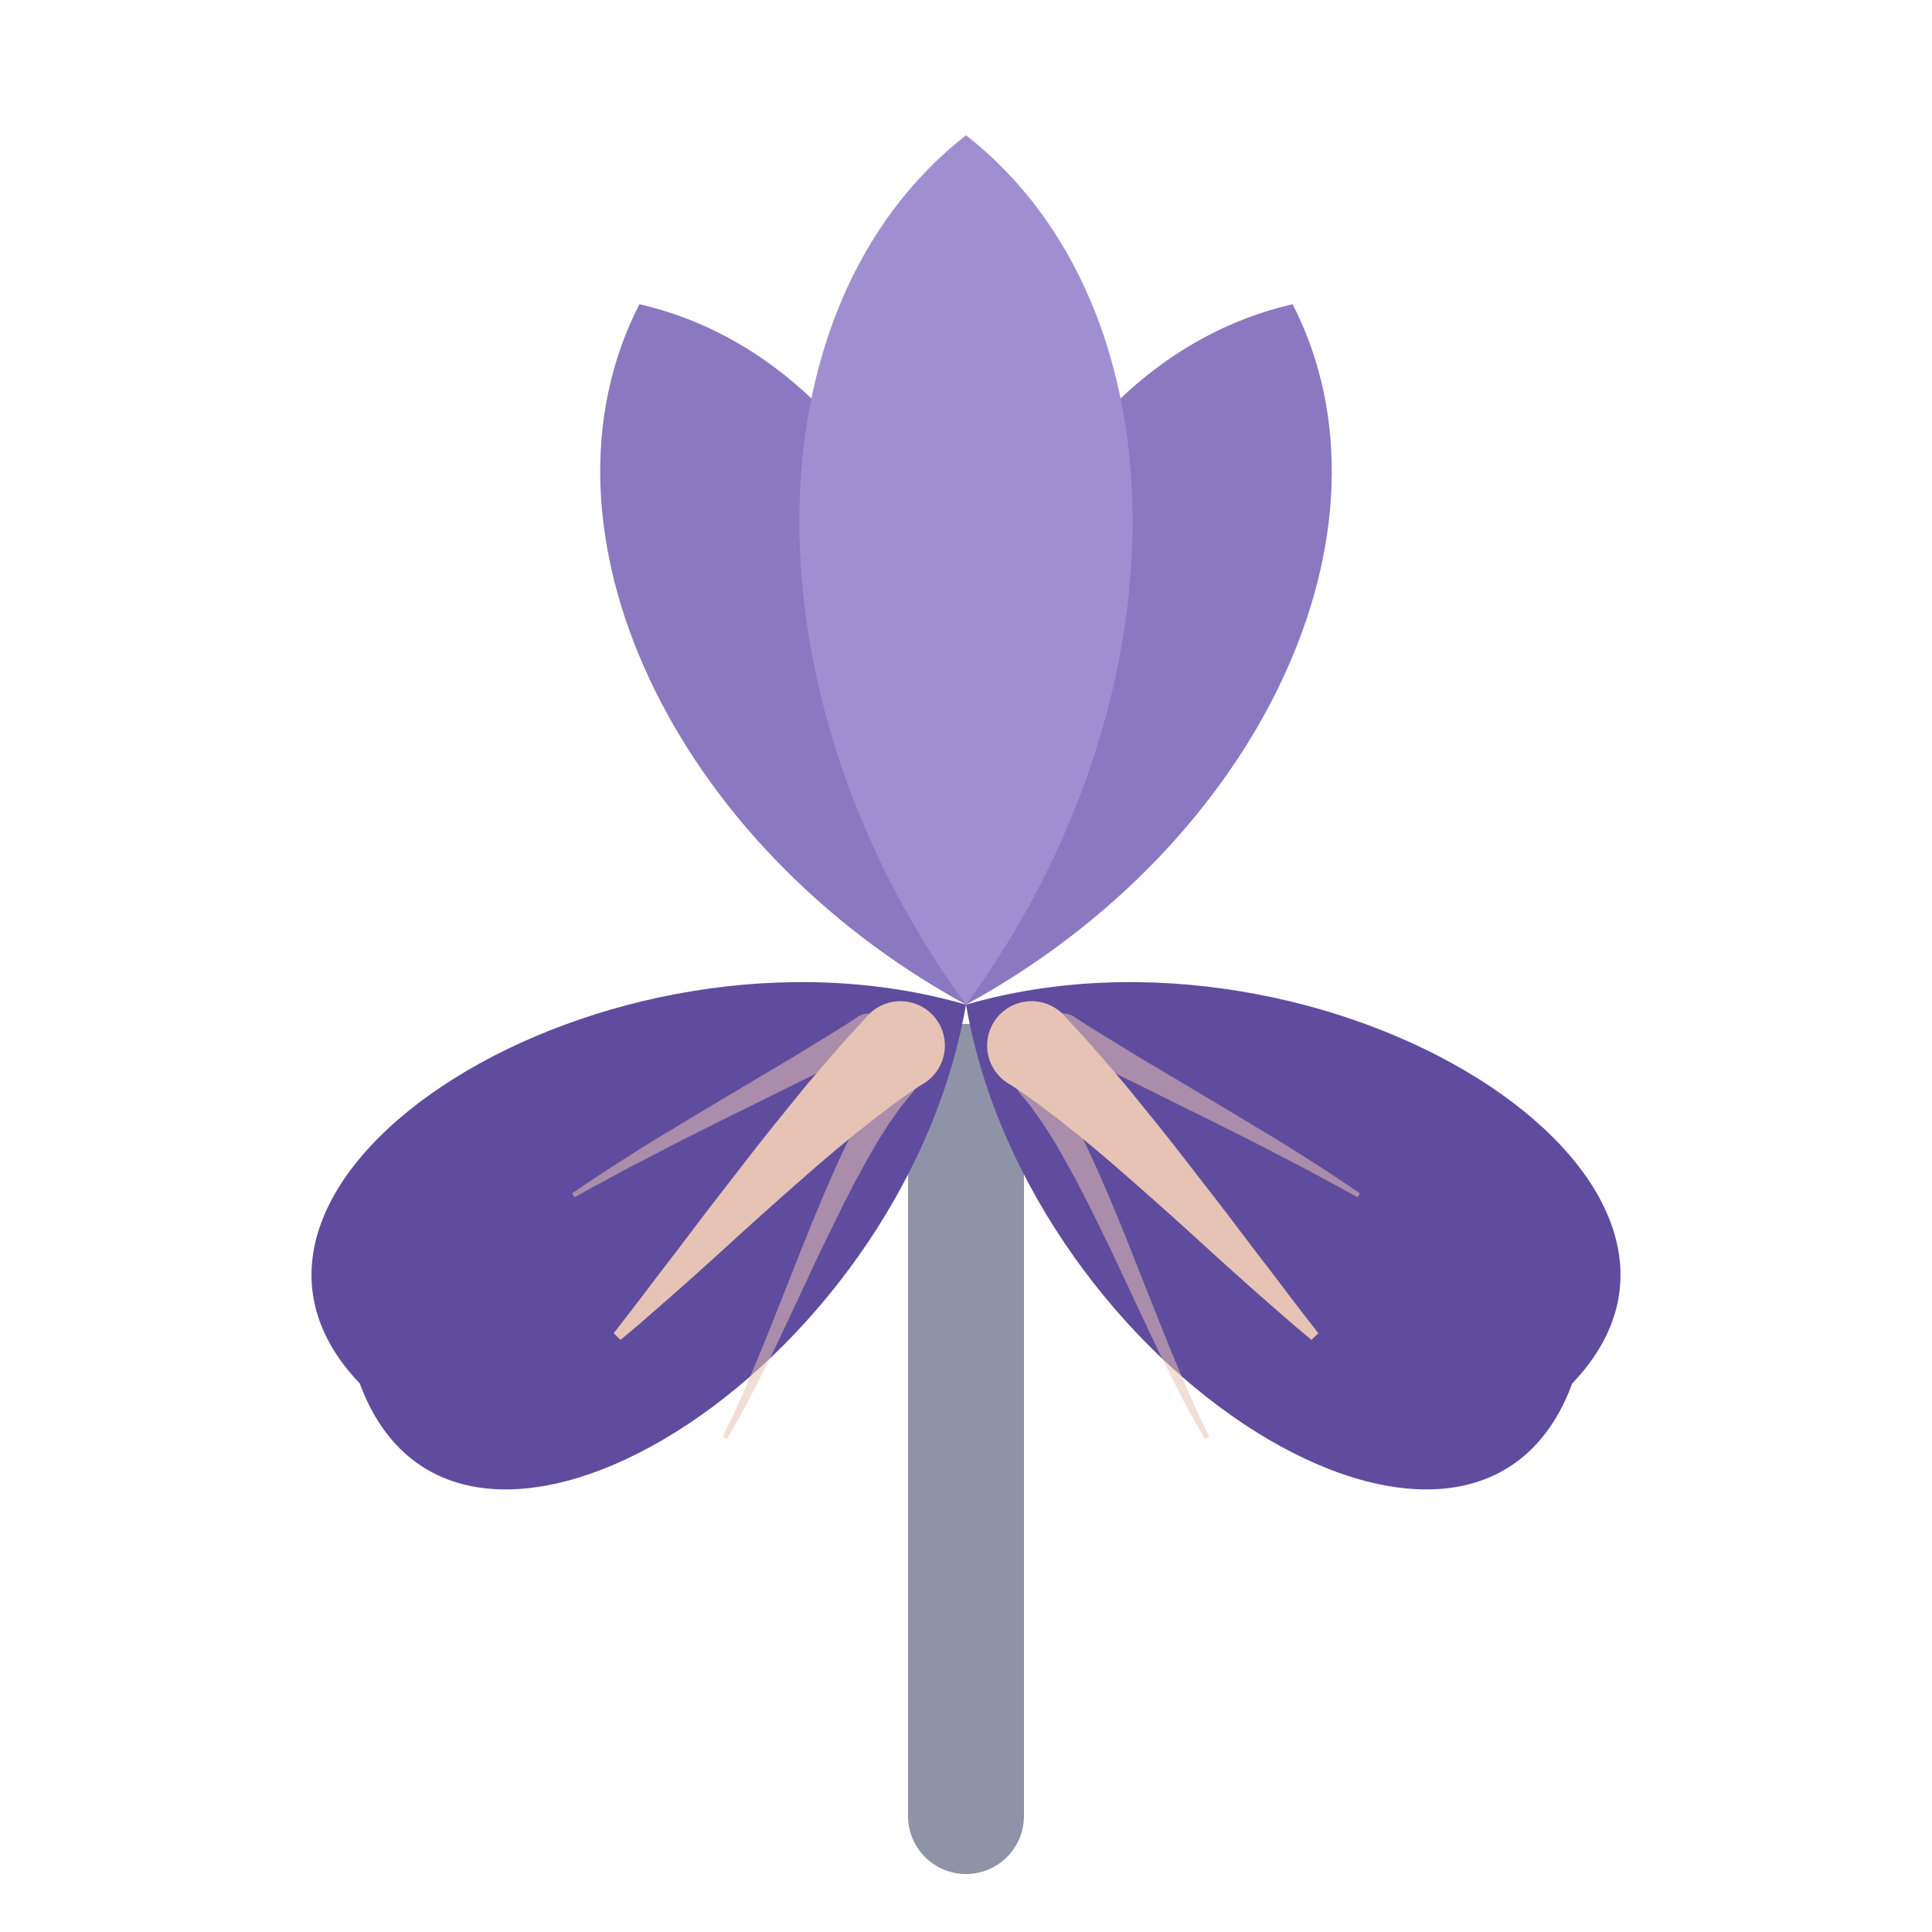
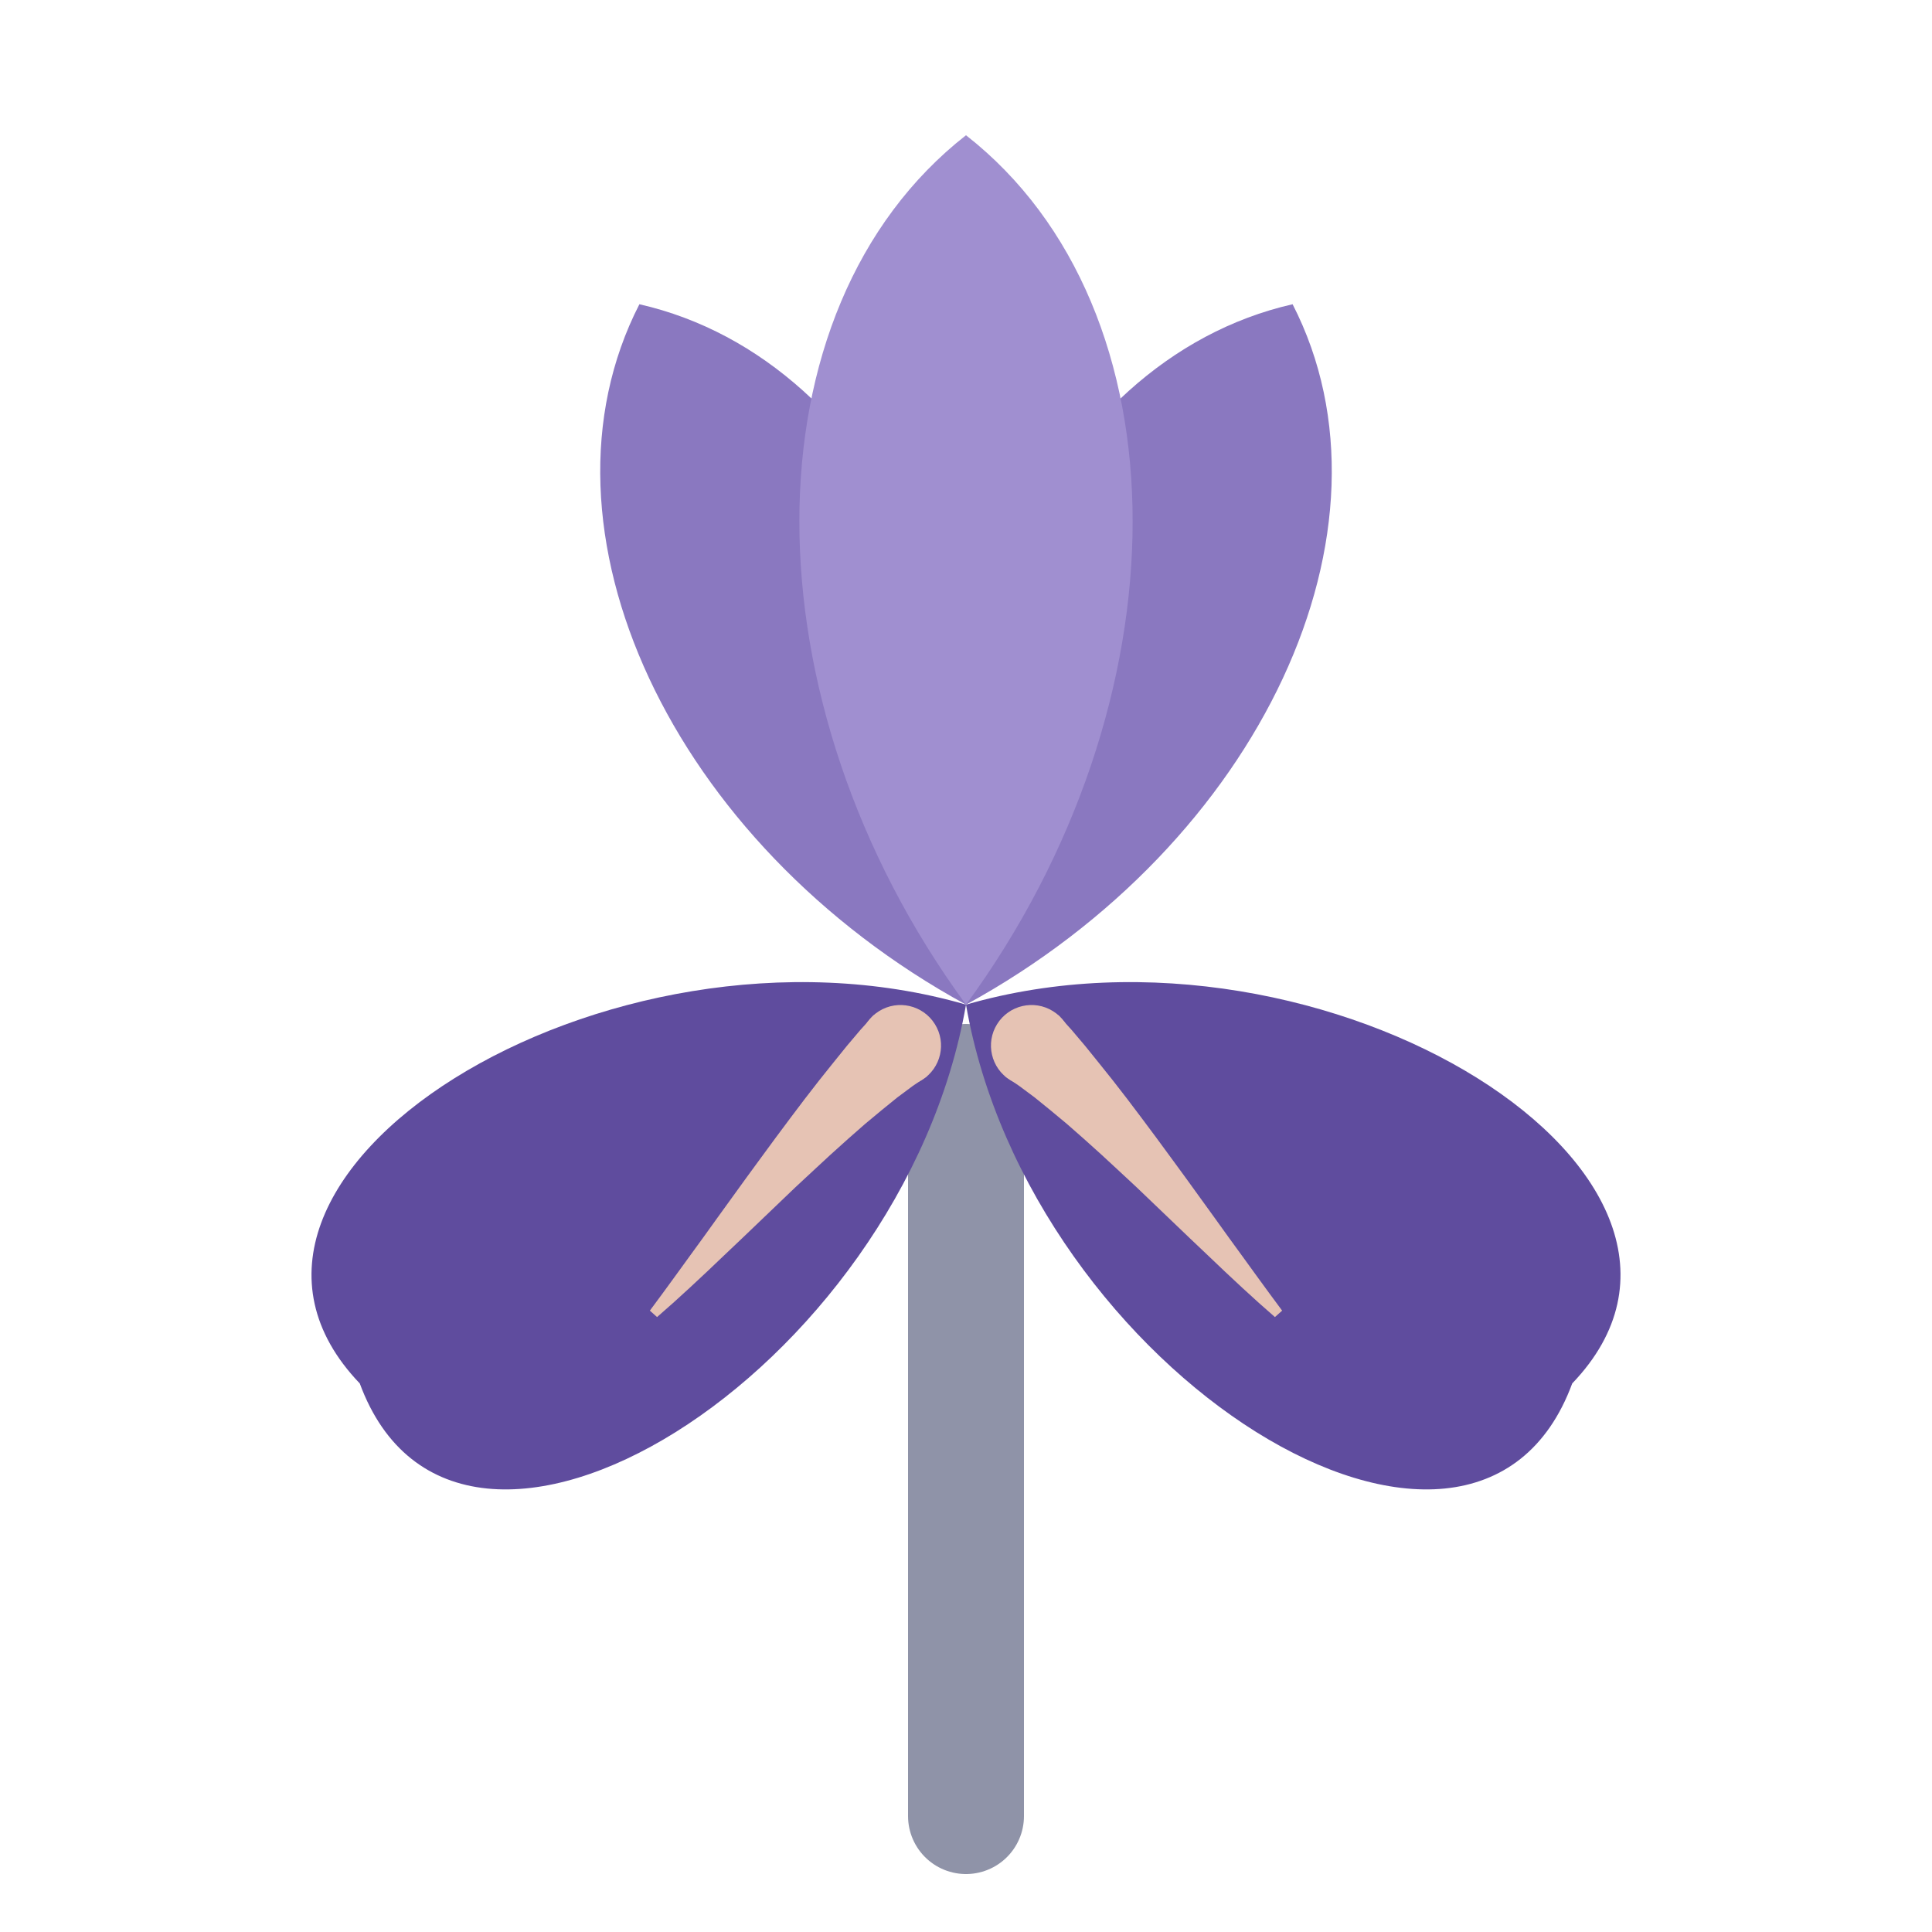
<svg xmlns="http://www.w3.org/2000/svg" viewBox="0 0 100 100">
  <path d="M50 56 V94" fill="none" stroke="#8F93A8" stroke-width="6" stroke-linecap="round" />
  <g transform="translate(50 52) rotate(122)">
    <path d="M0 0 C-14.4 -12.9 -14.4 -40.0 0 -37 C14.4 -40.0 14.4 -12.9 0 0 Z" fill="#5F4C9E" />
    <g fill="#E6C3B4">
-       <path d="M2.28 -3.70 L2.31 -4.77 L2.38 -5.91 L2.49 -7.11 L2.63 -8.37 L2.80 -9.67 L3.00 -11.01 L3.22 -12.37 L3.45 -13.75 L3.69 -15.14 L3.94 -16.53 L4.19 -17.90 L4.43 -19.26 L4.66 -20.60 L4.87 -21.90 L5.07 -23.15 L5.24 -24.36 L4.76 -24.48 L4.34 -23.34 L3.90 -22.16 L3.43 -20.93 L2.96 -19.67 L2.47 -18.38 L1.97 -17.07 L1.48 -15.74 L0.99 -14.41 L0.50 -13.08 L0.03 -11.76 L-0.42 -10.45 L-0.86 -9.16 L-1.26 -7.90 L-1.64 -6.66 L-1.98 -5.46 L-2.28 -4.30 Z" />
-       <circle cx="0.00" cy="-4.00" r="2.30" />
-     </g>
-     <g fill="#E6C3B4" opacity="0.55">
-       <path d="M-0.77 -5.03 L-0.85 -5.96 L-0.94 -6.94 L-1.04 -7.96 L-1.14 -9.02 L-1.25 -10.12 L-1.36 -11.24 L-1.47 -12.38 L-1.59 -13.53 L-1.70 -14.70 L-1.81 -15.86 L-1.91 -17.01 L-2.00 -18.15 L-2.09 -19.28 L-2.16 -20.37 L-2.23 -21.44 L-2.28 -22.47 L-2.52 -22.47 L-2.56 -21.44 L-2.59 -20.36 L-2.60 -19.26 L-2.61 -18.13 L-2.60 -16.98 L-2.58 -15.82 L-2.56 -14.65 L-2.54 -13.48 L-2.51 -12.32 L-2.49 -11.17 L-2.46 -10.05 L-2.44 -8.95 L-2.43 -7.88 L-2.42 -6.86 L-2.42 -5.89 L-2.43 -4.97 Z" />
-       <circle cx="-1.60" cy="-5.00" r="0.83" />
-     </g>
-     <g fill="#E6C3B4" opacity="0.55">
-       <path d="M2.38 -4.72 L2.68 -5.61 L3.08 -6.57 L3.56 -7.59 L4.13 -8.65 L4.75 -9.76 L5.43 -10.90 L6.15 -12.06 L6.89 -13.24 L7.66 -14.43 L8.43 -15.62 L9.19 -16.80 L9.94 -17.97 L10.65 -19.13 L11.33 -20.26 L11.95 -21.35 L12.51 -22.41 L12.29 -22.53 L11.66 -21.52 L10.97 -20.48 L10.22 -19.41 L9.44 -18.31 L8.62 -17.19 L7.79 -16.06 L6.95 -14.92 L6.11 -13.78 L5.28 -12.64 L4.48 -11.51 L3.72 -10.41 L3.00 -9.32 L2.34 -8.26 L1.75 -7.23 L1.24 -6.23 L0.82 -5.28 Z" />
-       <circle cx="1.60" cy="-5.00" r="0.83" />
+       <path d="M2.07 -3.67 L2.11 -4.58 L2.19 -5.56 L2.32 -6.61 L2.47 -7.71 L2.66 -8.87 L2.87 -10.06 L3.10 -11.27 L3.34 -12.51 L3.60 -13.76 L3.86 -15.01 L4.12 -16.26 L4.37 -17.49 L4.62 -18.71 L4.85 -19.89 L5.06 -21.04 L5.24 -22.13 L4.76 -22.27 L4.35 -21.23 L3.92 -20.16 L3.47 -19.05 L3.01 -17.91 L2.53 -16.74 L2.05 -15.56 L1.57 -14.38 L1.09 -13.18 L0.62 -12.00 L0.16 -10.82 L-0.28 -9.67 L-0.70 -8.53 L-1.09 -7.42 L-1.46 -6.35 L-1.79 -5.32 L-2.07 -4.33 Z" />
+       <circle cx="0.00" cy="-4.00" r="2.10" />
    </g>
  </g>
  <g transform="translate(50 52) rotate(-122)">
    <path d="M0 0 C-14.4 -12.9 -14.4 -40.0 0 -37 C14.4 -40.0 14.4 -12.9 0 0 Z" fill="#5F4C9E" />
    <g fill="#E6C3B4">
-       <path d="M2.28 -4.30 L1.98 -5.46 L1.64 -6.66 L1.26 -7.90 L0.86 -9.16 L0.42 -10.45 L-0.03 -11.76 L-0.50 -13.08 L-0.99 -14.41 L-1.48 -15.74 L-1.97 -17.07 L-2.47 -18.38 L-2.96 -19.67 L-3.43 -20.93 L-3.90 -22.16 L-4.34 -23.34 L-4.76 -24.48 L-5.24 -24.36 L-5.07 -23.15 L-4.87 -21.90 L-4.66 -20.60 L-4.43 -19.26 L-4.19 -17.90 L-3.94 -16.53 L-3.69 -15.14 L-3.45 -13.75 L-3.22 -12.37 L-3.00 -11.01 L-2.80 -9.67 L-2.63 -8.37 L-2.49 -7.11 L-2.38 -5.91 L-2.31 -4.77 L-2.28 -3.70 Z" />
-       <circle cx="0.00" cy="-4.00" r="2.30" />
-     </g>
-     <g fill="#E6C3B4" opacity="0.55">
-       <path d="M-0.82 -5.28 L-1.24 -6.23 L-1.75 -7.23 L-2.34 -8.26 L-3.00 -9.32 L-3.72 -10.41 L-4.48 -11.51 L-5.28 -12.64 L-6.11 -13.78 L-6.95 -14.92 L-7.79 -16.06 L-8.62 -17.19 L-9.44 -18.31 L-10.22 -19.41 L-10.97 -20.48 L-11.66 -21.52 L-12.29 -22.53 L-12.51 -22.41 L-11.95 -21.35 L-11.33 -20.26 L-10.65 -19.13 L-9.94 -17.97 L-9.19 -16.80 L-8.43 -15.62 L-7.66 -14.43 L-6.89 -13.24 L-6.15 -12.06 L-5.43 -10.90 L-4.75 -9.76 L-4.13 -8.65 L-3.56 -7.59 L-3.08 -6.57 L-2.68 -5.61 L-2.38 -4.72 Z" />
-       <circle cx="-1.60" cy="-5.00" r="0.83" />
-     </g>
-     <g fill="#E6C3B4" opacity="0.55">
-       <path d="M2.43 -4.97 L2.42 -5.89 L2.42 -6.86 L2.43 -7.88 L2.44 -8.95 L2.46 -10.05 L2.49 -11.17 L2.51 -12.32 L2.54 -13.48 L2.56 -14.65 L2.58 -15.82 L2.60 -16.98 L2.61 -18.13 L2.60 -19.26 L2.59 -20.36 L2.56 -21.44 L2.52 -22.47 L2.28 -22.47 L2.23 -21.44 L2.16 -20.37 L2.09 -19.28 L2.00 -18.15 L1.91 -17.01 L1.81 -15.86 L1.70 -14.70 L1.59 -13.53 L1.47 -12.38 L1.36 -11.24 L1.25 -10.12 L1.14 -9.02 L1.04 -7.96 L0.94 -6.94 L0.85 -5.96 L0.77 -5.03 Z" />
-       <circle cx="1.60" cy="-5.00" r="0.83" />
+       <path d="M2.07 -4.33 L1.79 -5.32 L1.46 -6.35 L1.09 -7.42 L0.70 -8.53 L0.28 -9.67 L-0.16 -10.82 L-0.62 -12.00 L-1.09 -13.18 L-1.57 -14.38 L-2.05 -15.56 L-2.53 -16.74 L-3.01 -17.91 L-3.47 -19.05 L-3.92 -20.16 L-4.35 -21.23 L-4.76 -22.27 L-5.24 -22.13 L-5.06 -21.04 L-4.85 -19.89 L-4.62 -18.71 L-4.37 -17.49 L-4.12 -16.26 L-3.86 -15.01 L-3.60 -13.76 L-3.34 -12.51 L-3.10 -11.27 L-2.87 -10.06 L-2.66 -8.87 L-2.47 -7.71 L-2.32 -6.61 L-2.19 -5.56 L-2.11 -4.58 L-2.07 -3.67 Z" />
+       <circle cx="0.00" cy="-4.00" r="2.10" />
    </g>
  </g>
  <g transform="translate(50 52) rotate(25)">
    <path d="M0 0 C-10.3 -14.0 -10.3 -32.0 0 -40 C10.3 -32.0 10.3 -14.0 0 0 Z" fill="#8A78C0" />
  </g>
  <g transform="translate(50 52) rotate(-25)">
    <path d="M0 0 C-10.3 -14.0 -10.3 -32.0 0 -40 C10.3 -32.0 10.3 -14.0 0 0 Z" fill="#8A78C0" />
  </g>
  <g transform="translate(50 52) rotate(0)">
    <path d="M0 0 C-11.5 -15.7 -11.5 -36.0 0 -45 C11.5 -36.0 11.5 -15.7 0 0 Z" fill="#A08FD0" />
  </g>
</svg>
